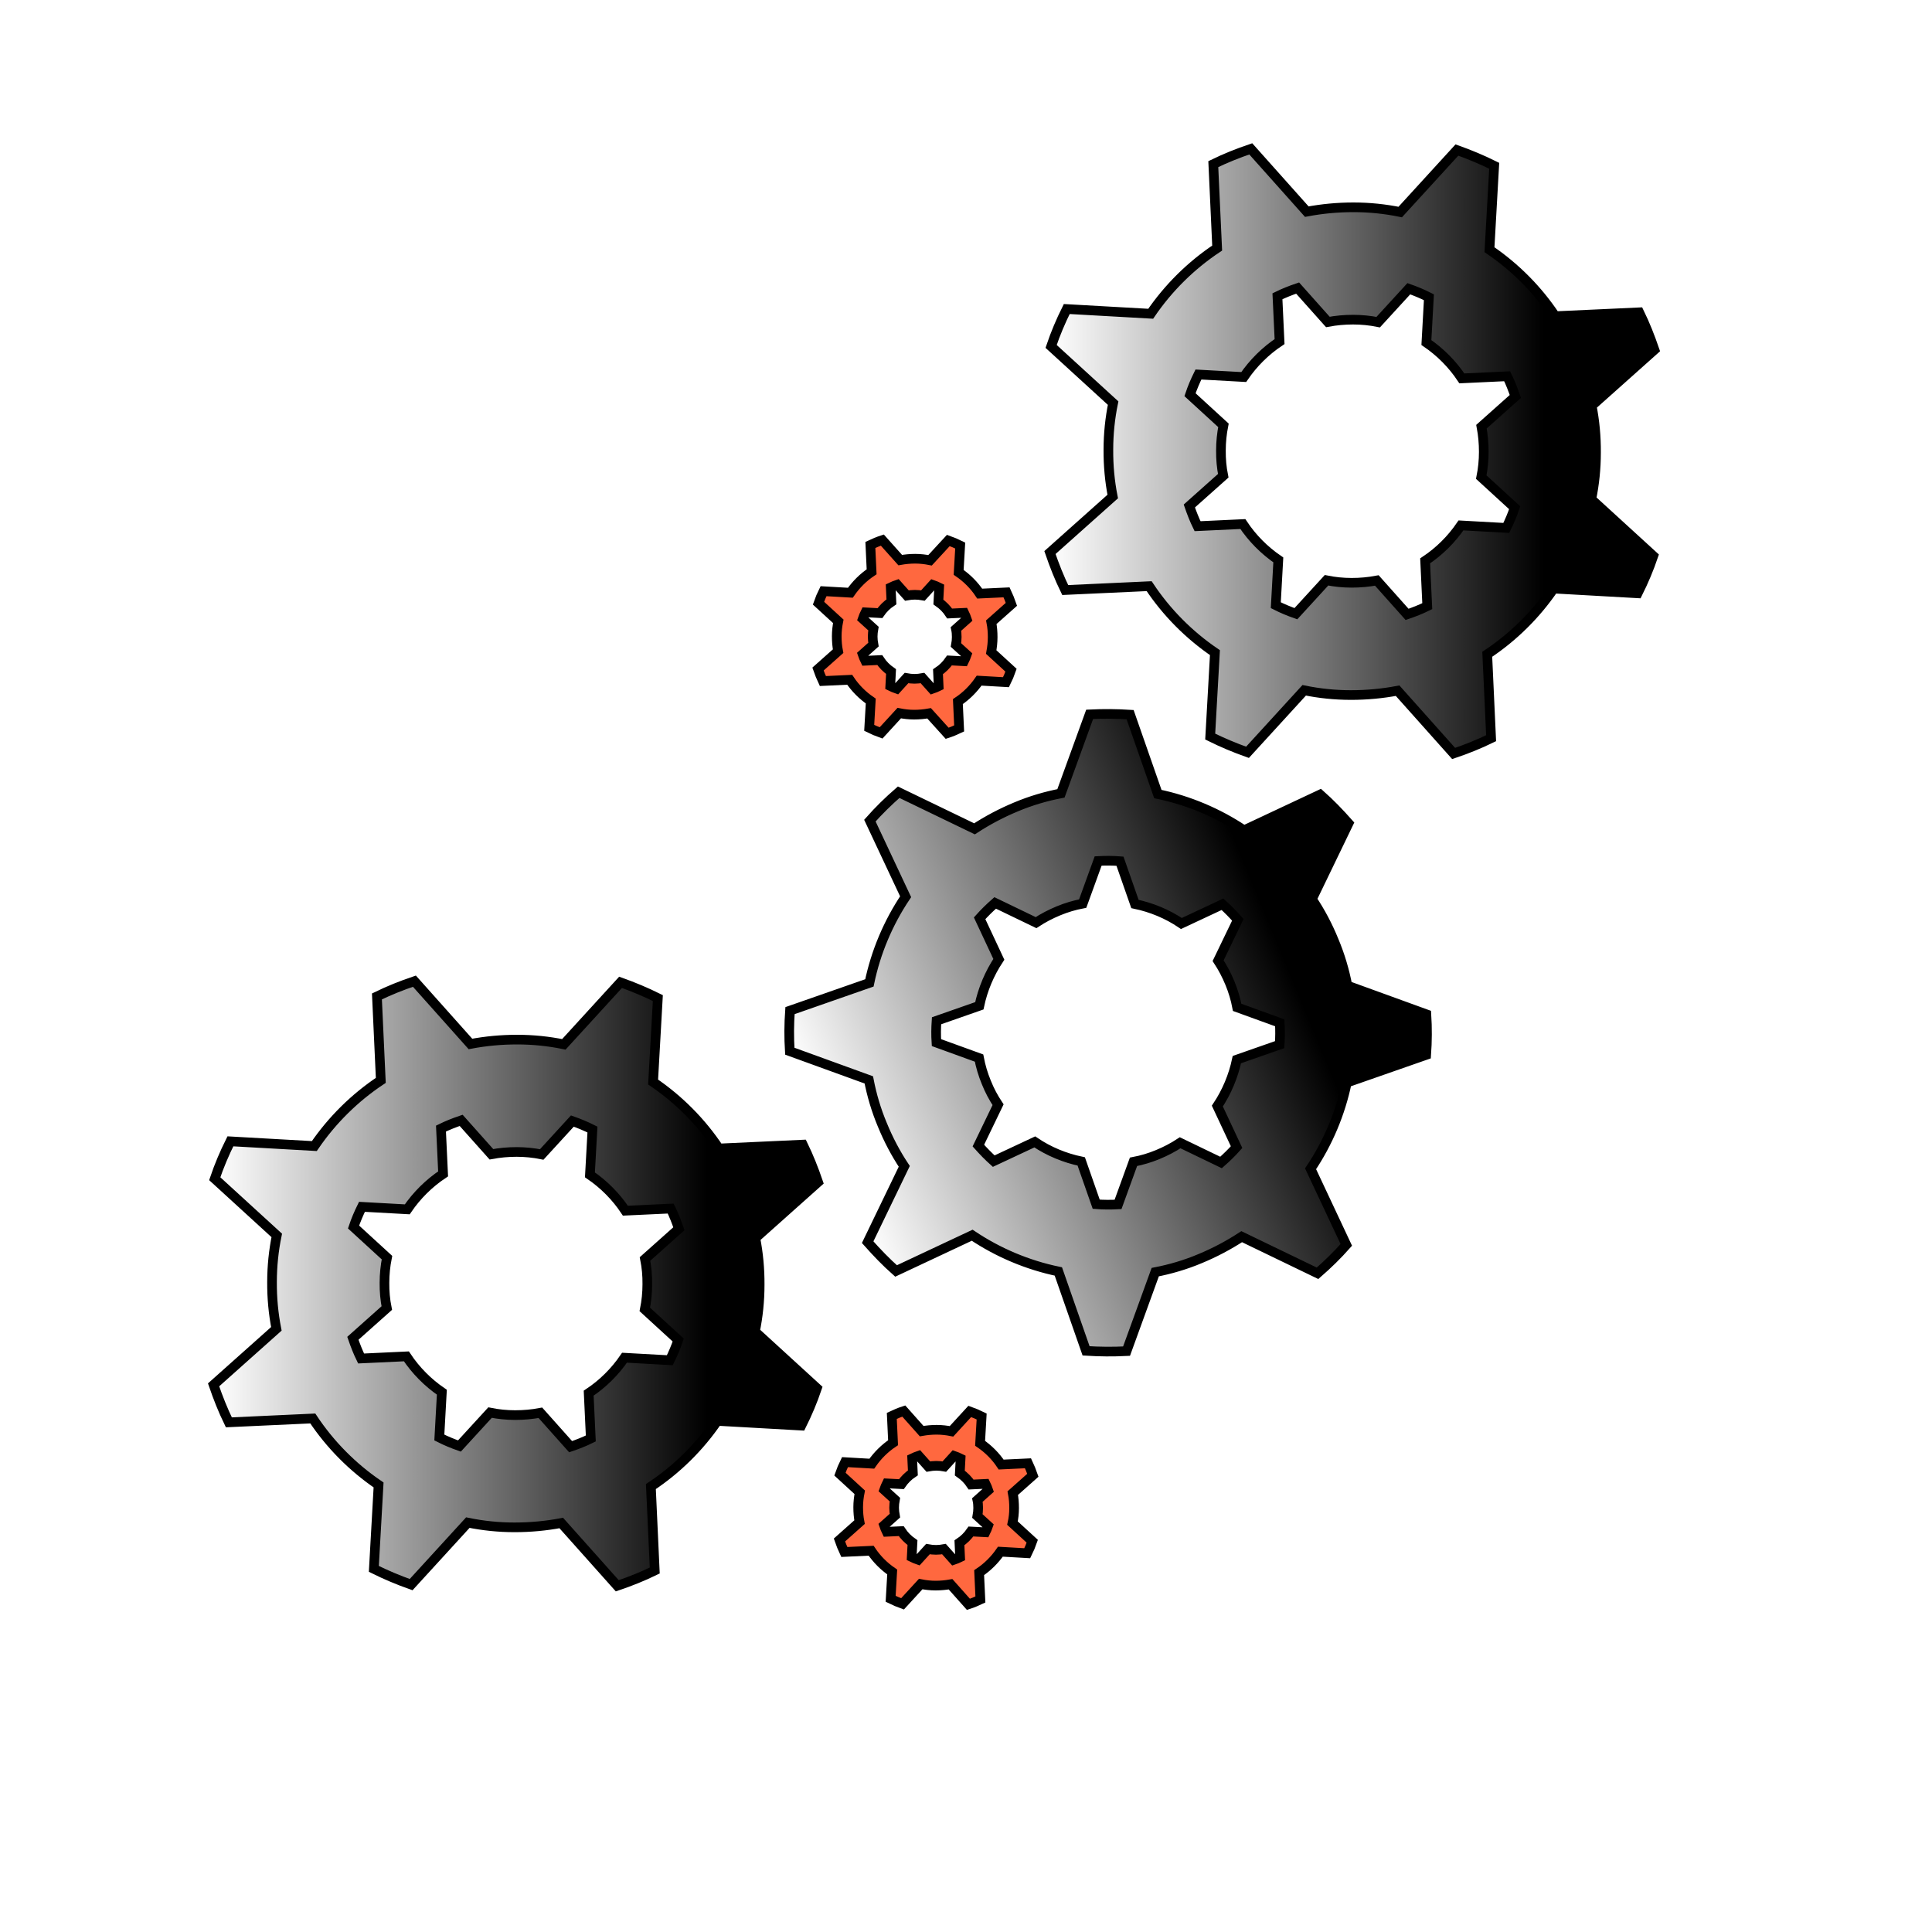
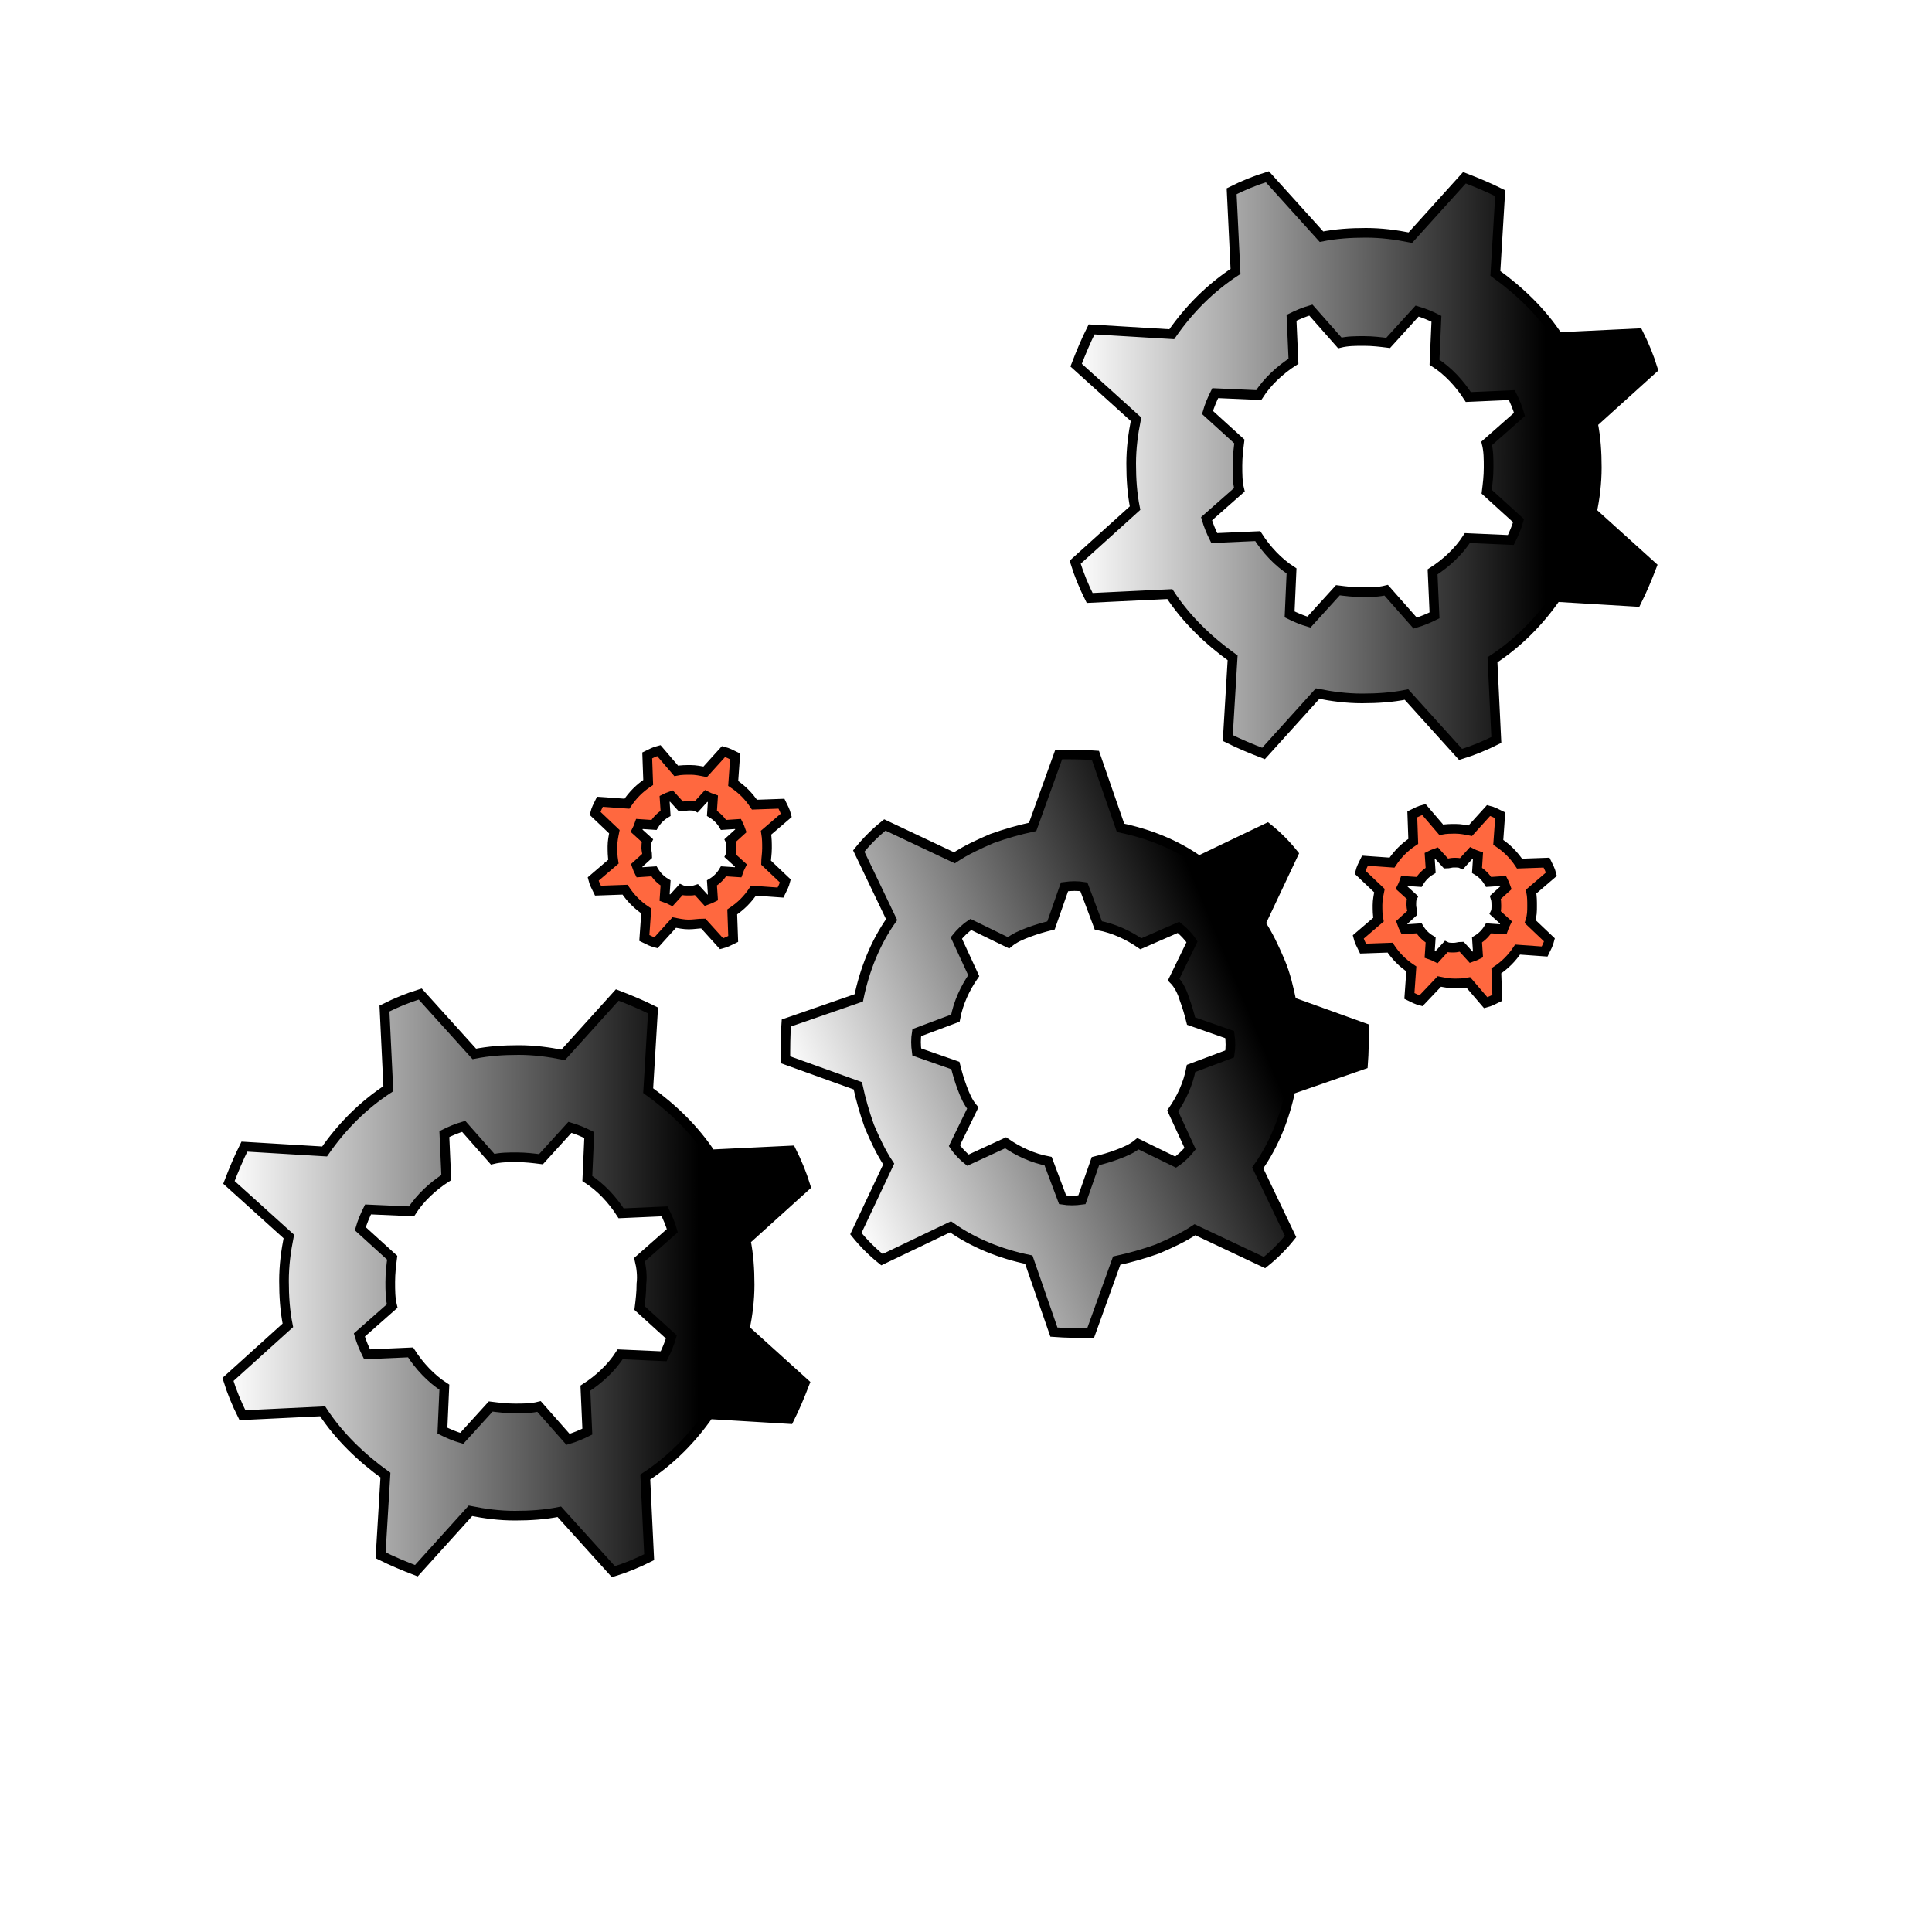
<svg xmlns="http://www.w3.org/2000/svg" version="1.1" id="Lager_1" x="0px" y="0px" viewBox="0 0 200 200" style="enable-background:new 0 0 200 200;" xml:space="preserve">
  <style type="text/css">
- 	.st0{fill:url(#SVGID_1_);stroke:#000000;stroke-miterlimit:10;}
- 	.st1{fill:url(#SVGID_00000029014639281640623920000011500854430502401690_);stroke:#000000;stroke-miterlimit:10;}
- 	.st2{fill:url(#SVGID_00000073713125709969393730000012223301536101174460_);stroke:#000000;stroke-miterlimit:10;}
- 	.st3{fill:#FF683F;stroke:#000000;stroke-miterlimit:10;}
+ 	.st0{fill:url(#big-wheel-one_00000088127940719098096070000005347437331559508924_);stroke:#000000;stroke-miterlimit:10;}
+ 	.st1{fill:url(#big-wheel-three_00000070828409022343289710000002879509847443308182_);stroke:#000000;stroke-miterlimit:10;}
+ 	.st2{fill:#FF683F;stroke:#000000;stroke-miterlimit:10;}
+ 	.st3{fill:url(#big-wheel-one_00000000930732818562176730000017197212158695772835_);stroke:#000000;stroke-miterlimit:10;}
</style>
  <g>
    <g>
      <g>
-         <linearGradient id="SVGID_1_" gradientUnits="userSpaceOnUse" x1="22.112" y1="67.135" x2="84.692" y2="67.135" gradientTransform="matrix(1 0 0 -1 0 200)">
+         <linearGradient id="big-wheel-one_00000053539867648340125630000016019892097487459504_" gradientUnits="userSpaceOnUse" x1="23.4" y1="167.2" x2="83.4" y2="167.2" gradientTransform="matrix(1 0 0 -1 0 300)">
          <stop offset="0" style="stop-color:#FFFFFF" />
          <stop offset="0.816" style="stop-color:#000000" />
        </linearGradient>
-         <path id="big-wheel-one" class="st0" d="M78.64,133.01c0.01-1.65-0.14-3.26-0.45-4.84l6.5-5.8c-0.46-1.34-0.97-2.63-1.58-3.88l-8.69,0.4     c-1.8-2.71-4.12-5.05-6.81-6.88l0.49-8.69c-1.25-0.62-2.54-1.16-3.86-1.63l-5.87,6.42c-1.56-0.32-3.18-0.49-4.83-0.49     c-1.65,0-3.26,0.15-4.84,0.45l-5.8-6.5c-1.33,0.45-2.63,0.97-3.88,1.58l0.4,8.69c-2.71,1.8-5.05,4.12-6.88,6.8l-8.69-0.49     c-0.62,1.24-1.17,2.54-1.62,3.87l6.42,5.87c-0.32,1.56-0.49,3.18-0.49,4.83c-0.01,1.66,0.14,3.26,0.45,4.84l-6.5,5.8     c0.46,1.34,0.97,2.63,1.58,3.88l8.69-0.4c1.8,2.71,4.12,5.05,6.81,6.88l-0.49,8.69c1.25,0.62,2.54,1.16,3.86,1.63l5.87-6.42     c1.56,0.32,3.18,0.49,4.83,0.49s3.26-0.15,4.84-0.45l5.8,6.5c1.33-0.45,2.63-0.97,3.88-1.58l-0.4-8.69     c2.71-1.8,5.05-4.12,6.88-6.8l8.69,0.49c0.62-1.24,1.17-2.54,1.62-3.87l-6.42-5.87C78.47,136.28,78.64,134.66,78.64,133.01z      M67.01,132.94c0,0.89-0.09,1.76-0.26,2.61l3.46,3.17c-0.24,0.72-0.54,1.42-0.87,2.09l-4.69-0.26c-0.99,1.45-2.25,2.7-3.71,3.67     l0.22,4.69c-0.67,0.33-1.38,0.61-2.09,0.85l-3.13-3.51c-0.85,0.16-1.72,0.24-2.61,0.24s-1.76-0.09-2.6-0.26l-3.17,3.46     c-0.71-0.25-1.41-0.54-2.08-0.88l0.26-4.69c-1.45-0.99-2.7-2.25-3.67-3.71l-4.69,0.22c-0.33-0.67-0.6-1.37-0.85-2.09l3.51-3.13     c-0.17-0.85-0.25-1.72-0.24-2.61c0-0.89,0.09-1.76,0.26-2.61l-3.46-3.17c0.24-0.72,0.54-1.42,0.87-2.09l4.69,0.26     c0.99-1.45,2.25-2.7,3.71-3.67l-0.22-4.69c0.67-0.33,1.38-0.61,2.09-0.85l3.13,3.51c0.85-0.16,1.72-0.24,2.61-0.24     s1.76,0.09,2.6,0.26l3.17-3.46c0.71,0.25,1.41,0.54,2.08,0.88l-0.26,4.69c1.45,0.99,2.7,2.25,3.67,3.71l4.69-0.22     c0.33,0.67,0.6,1.37,0.85,2.09l-3.51,3.13C66.94,131.18,67.02,132.05,67.01,132.94z" />
+         <path id="big-wheel-one" style="fill:url(#big-wheel-one_00000053539867648340125630000016019892097487459504_);stroke:#000000;stroke-miterlimit:10;" d="     M77.6,133c0-1.6-0.1-3.1-0.4-4.6l6.2-5.6c-0.4-1.3-0.9-2.5-1.5-3.7l-8.3,0.4c-1.7-2.6-4-4.8-6.5-6.6l0.5-8.3     c-1.2-0.6-2.4-1.1-3.7-1.6l-5.6,6.2c-1.5-0.3-3-0.5-4.6-0.5s-3.1,0.1-4.6,0.4l-5.6-6.2c-1.3,0.4-2.5,0.9-3.7,1.5l0.4,8.3     c-2.6,1.7-4.8,3.9-6.6,6.5l-8.3-0.5c-0.6,1.2-1.1,2.4-1.6,3.7l6.2,5.6c-0.3,1.5-0.5,3-0.5,4.6s0.1,3.1,0.4,4.6l-6.2,5.6     c0.4,1.3,0.9,2.5,1.5,3.7l8.3-0.4c1.7,2.6,4,4.8,6.5,6.6l-0.5,8.3c1.2,0.6,2.4,1.1,3.7,1.6l5.6-6.2c1.5,0.3,3,0.5,4.6,0.5     s3.1-0.1,4.6-0.4l5.6,6.2c1.3-0.4,2.5-0.9,3.7-1.5l-0.4-8.3c2.6-1.7,4.8-3.9,6.6-6.5l8.3,0.5c0.6-1.2,1.1-2.4,1.6-3.7l-6.2-5.6     C77.4,136.1,77.6,134.6,77.6,133z M66.4,132.9c0,0.9-0.1,1.7-0.2,2.5l3.3,3c-0.2,0.7-0.5,1.4-0.8,2l-4.5-0.2     c-0.9,1.4-2.2,2.6-3.6,3.5l0.2,4.5c-0.6,0.3-1.3,0.6-2,0.8l-3-3.4c-0.8,0.2-1.6,0.2-2.5,0.2s-1.7-0.1-2.5-0.2l-3,3.3     c-0.7-0.2-1.4-0.5-2-0.8l0.2-4.5c-1.4-0.9-2.6-2.2-3.5-3.6l-4.5,0.2c-0.3-0.6-0.6-1.3-0.8-2l3.4-3c-0.2-0.8-0.2-1.6-0.2-2.5     s0.1-1.7,0.2-2.5l-3.3-3c0.2-0.7,0.5-1.4,0.8-2l4.5,0.2c0.9-1.4,2.2-2.6,3.6-3.5l-0.2-4.5c0.6-0.3,1.3-0.6,2-0.8l3,3.4     c0.8-0.2,1.6-0.2,2.5-0.2s1.7,0.1,2.5,0.2l3-3.3c0.7,0.2,1.4,0.5,2,0.8l-0.2,4.5c1.4,0.9,2.6,2.2,3.5,3.6l4.5-0.2     c0.3,0.6,0.6,1.3,0.8,2l-3.4,3C66.4,131.2,66.5,132.1,66.4,132.9z" />
      </g>
    </g>
    <g>
      <g>
        <g>
-           <linearGradient id="SVGID_00000134250150067896462620000002445347047377955747_" gradientUnits="userSpaceOnUse" x1="103.606" y1="76.472" x2="166.188" y2="76.472" gradientTransform="matrix(0.9239 -0.3827 -0.3827 -0.9239 19.3428 229.1904)">
+           <linearGradient id="big-wheel-three_00000009586657670160778010000002435778517878455937_" gradientUnits="userSpaceOnUse" x1="111.08" y1="251.768" x2="171.08" y2="251.768" gradientTransform="matrix(1 0 0 -1 0 300)">
            <stop offset="0" style="stop-color:#FFFFFF" />
            <stop offset="0.816" style="stop-color:#000000" />
          </linearGradient>
-           <path id="big-wheel-two" style="fill:url(#SVGID_00000134250150067896462620000002445347047377955747_);stroke:#000000;stroke-miterlimit:10;" d="      M138.08,97.38c-0.62-1.53-1.38-2.96-2.27-4.3l3.79-7.85c-0.94-1.06-1.9-2.06-2.94-2.98l-7.88,3.7c-2.7-1.81-5.74-3.09-8.92-3.75      l-2.87-8.22c-1.39-0.09-2.79-0.1-4.19-0.03l-2.97,8.18c-1.56,0.3-3.13,0.76-4.65,1.4c-1.52,0.63-2.95,1.39-4.3,2.27l-7.85-3.79      c-1.06,0.92-2.06,1.9-2.98,2.94l3.7,7.88c-1.81,2.7-3.09,5.74-3.75,8.92l-8.22,2.87c-0.1,1.38-0.11,2.79-0.02,4.2l8.18,2.97      c0.3,1.56,0.76,3.13,1.4,4.65c0.63,1.54,1.38,2.96,2.27,4.3l-3.79,7.85c0.94,1.06,1.9,2.06,2.94,2.98l7.88-3.7      c2.7,1.81,5.74,3.09,8.92,3.75l2.87,8.22c1.39,0.09,2.79,0.1,4.19,0.03l2.97-8.18c1.56-0.3,3.13-0.76,4.65-1.4      c1.52-0.63,2.95-1.39,4.3-2.27l7.85,3.79c1.06-0.92,2.06-1.9,2.98-2.94l-3.7-7.88c1.81-2.7,3.09-5.74,3.75-8.92l8.22-2.87      c0.1-1.38,0.11-2.79,0.02-4.2l-8.18-2.97C139.18,100.46,138.72,98.9,138.08,97.38z M127.32,101.77      c0.34,0.82,0.59,1.67,0.75,2.51l4.41,1.6c0.05,0.76,0.04,1.52-0.01,2.26l-4.43,1.55c-0.36,1.71-1.05,3.35-2.02,4.81l1.99,4.25      c-0.5,0.56-1.04,1.09-1.61,1.59l-4.23-2.04c-0.73,0.48-1.5,0.88-2.32,1.22s-1.66,0.59-2.51,0.75l-1.6,4.41      c-0.75,0.04-1.51,0.04-2.26-0.02l-1.55-4.43c-1.72-0.36-3.36-1.04-4.81-2.02l-4.25,1.99c-0.56-0.5-1.08-1.04-1.59-1.61      l2.04-4.23c-0.48-0.72-0.89-1.49-1.22-2.32c-0.34-0.82-0.59-1.67-0.75-2.51l-4.41-1.6c-0.05-0.76-0.04-1.52,0.01-2.26l4.43-1.55      c0.36-1.71,1.05-3.35,2.02-4.81l-1.99-4.25c0.5-0.56,1.04-1.09,1.61-1.59l4.23,2.04c0.73-0.48,1.5-0.88,2.32-1.22      s1.66-0.59,2.51-0.75l1.6-4.41c0.75-0.04,1.51-0.04,2.26,0.02l1.55,4.43c1.72,0.36,3.36,1.04,4.81,2.02l4.25-1.99      c0.56,0.5,1.08,1.03,1.59,1.61l-2.04,4.23C126.57,100.17,126.98,100.94,127.32,101.77z" />
+           <path id="big-wheel-three" style="fill:url(#big-wheel-three_00000009586657670160778010000002435778517878455937_);stroke:#000000;stroke-miterlimit:10;" d="      M165.3,48.4c0-1.6-0.1-3.1-0.4-4.6l6.2-5.6c-0.4-1.3-0.9-2.5-1.5-3.7l-8.3,0.4c-1.7-2.6-4-4.8-6.5-6.6l0.5-8.3      c-1.2-0.6-2.4-1.1-3.7-1.6l-5.6,6.2c-1.5-0.3-3-0.5-4.6-0.5s-3.1,0.1-4.6,0.4l-5.6-6.2c-1.3,0.4-2.5,0.9-3.7,1.5l0.4,8.3      c-2.6,1.7-4.8,3.9-6.6,6.5l-8.3-0.5c-0.6,1.2-1.1,2.4-1.6,3.7l6.2,5.6c-0.3,1.5-0.5,3-0.5,4.6s0.1,3.1,0.4,4.6l-6.2,5.6      c0.4,1.3,0.9,2.5,1.5,3.7l8.3-0.4c1.7,2.6,4,4.8,6.5,6.6l-0.5,8.3c1.2,0.6,2.4,1.1,3.7,1.6l5.6-6.2c1.5,0.3,3,0.5,4.6,0.5      s3.1-0.1,4.6-0.4l5.6,6.2c1.3-0.4,2.5-0.9,3.7-1.5l-0.4-8.3c2.6-1.7,4.8-3.9,6.6-6.5l8.3,0.5c0.6-1.2,1.1-2.4,1.6-3.7l-6.2-5.6      C165.1,51.6,165.3,50,165.3,48.4z M154.1,48.4c0,0.9-0.1,1.7-0.2,2.5l3.3,3c-0.2,0.7-0.5,1.4-0.8,2l-4.5-0.2      c-0.9,1.4-2.2,2.6-3.6,3.5l0.2,4.5c-0.6,0.3-1.3,0.6-2,0.8l-3-3.4c-0.8,0.2-1.6,0.2-2.5,0.2s-1.7-0.1-2.5-0.2l-3,3.3      c-0.7-0.2-1.4-0.5-2-0.8l0.2-4.5c-1.4-0.9-2.6-2.2-3.5-3.6l-4.5,0.2c-0.3-0.6-0.6-1.3-0.8-2l3.4-3c-0.2-0.8-0.2-1.6-0.2-2.5      s0.1-1.7,0.2-2.5l-3.3-3c0.2-0.7,0.5-1.4,0.8-2l4.5,0.2c0.9-1.4,2.2-2.6,3.6-3.5l-0.2-4.5c0.6-0.3,1.3-0.6,2-0.8l3,3.4      c0.8-0.2,1.6-0.2,2.5-0.2s1.7,0.1,2.5,0.2l3-3.3c0.7,0.2,1.4,0.5,2,0.8l-0.2,4.5c1.4,0.9,2.6,2.2,3.5,3.6l4.5-0.2      c0.3,0.6,0.6,1.3,0.8,2l-3.4,3C154.1,46.7,154.1,47.5,154.1,48.4z" />
        </g>
      </g>
    </g>
    <g>
      <g>
        <g>
-           <linearGradient id="SVGID_00000165939174936874590820000008643390378469752749_" gradientUnits="userSpaceOnUse" x1="108.685" y1="153.295" x2="171.265" y2="153.295" gradientTransform="matrix(1 0 0 -1 0 200)">
-             <stop offset="0" style="stop-color:#FFFFFF" />
-             <stop offset="0.816" style="stop-color:#000000" />
-           </linearGradient>
-           <path id="big-wheel-three" style="fill:url(#SVGID_00000165939174936874590820000008643390378469752749_);stroke:#000000;stroke-miterlimit:10;" d="      M165.22,46.85c0.01-1.65-0.14-3.26-0.45-4.84l6.5-5.8c-0.46-1.34-0.97-2.63-1.58-3.88l-8.69,0.4c-1.8-2.71-4.12-5.05-6.81-6.88      l0.49-8.69c-1.25-0.62-2.54-1.16-3.86-1.63l-5.87,6.42c-1.56-0.32-3.18-0.49-4.83-0.49c-1.65,0-3.26,0.15-4.84,0.45l-5.8-6.5      c-1.33,0.45-2.63,0.97-3.88,1.58l0.4,8.69c-2.71,1.8-5.05,4.12-6.88,6.8l-8.69-0.49c-0.62,1.24-1.17,2.54-1.62,3.87l6.42,5.87      c-0.32,1.56-0.49,3.18-0.49,4.83c-0.01,1.66,0.14,3.26,0.45,4.84l-6.5,5.8c0.46,1.34,0.97,2.63,1.58,3.88l8.69-0.4      c1.8,2.71,4.12,5.05,6.81,6.88l-0.49,8.69c1.25,0.62,2.54,1.16,3.86,1.63l5.87-6.42c1.56,0.32,3.18,0.49,4.83,0.49      c1.65,0,3.26-0.15,4.84-0.45l5.8,6.5c1.33-0.45,2.63-0.97,3.88-1.58l-0.4-8.69c2.71-1.8,5.05-4.12,6.88-6.8l8.69,0.49      c0.62-1.24,1.17-2.54,1.62-3.87l-6.42-5.87C165.05,50.12,165.22,48.5,165.22,46.85z M153.6,46.78c0,0.89-0.09,1.76-0.26,2.61      l3.46,3.17c-0.24,0.72-0.54,1.42-0.87,2.09l-4.69-0.26c-0.99,1.45-2.25,2.7-3.71,3.67l0.22,4.69c-0.67,0.33-1.38,0.61-2.09,0.85      l-3.13-3.51c-0.85,0.16-1.72,0.24-2.61,0.24s-1.76-0.09-2.6-0.26l-3.17,3.46c-0.71-0.25-1.41-0.54-2.08-0.88l0.26-4.69      c-1.45-0.99-2.7-2.25-3.67-3.71l-4.69,0.22c-0.33-0.67-0.6-1.37-0.85-2.09l3.51-3.13c-0.17-0.85-0.25-1.72-0.24-2.61      c0-0.89,0.09-1.76,0.26-2.61l-3.46-3.17c0.24-0.72,0.54-1.42,0.87-2.09l4.69,0.26c0.99-1.45,2.25-2.7,3.71-3.67l-0.22-4.69      c0.67-0.33,1.38-0.61,2.09-0.85l3.13,3.51c0.85-0.16,1.72-0.24,2.61-0.24s1.76,0.09,2.6,0.26l3.17-3.46      c0.71,0.25,1.41,0.54,2.08,0.88l-0.26,4.69c1.45,0.99,2.7,2.25,3.67,3.71l4.69-0.22c0.33,0.67,0.6,1.37,0.85,2.09l-3.51,3.13      C153.52,45.02,153.6,45.89,153.6,46.78z" />
+           <path id="small-wheel-one" class="st2" d="M79.4,87.8c0-0.5,0-1-0.1-1.6l2.1-1.8c-0.1-0.4-0.3-0.8-0.5-1.2l-2.8,0.1      c-0.6-0.9-1.3-1.6-2.2-2.2l0.2-2.8c-0.4-0.2-0.8-0.4-1.2-0.5L73,79.9c-0.5-0.1-1-0.2-1.5-0.2s-1,0-1.5,0.1l-1.8-2.1      c-0.4,0.1-0.8,0.3-1.2,0.5l0.1,2.8c-0.9,0.6-1.6,1.3-2.2,2.2L62.1,83c-0.2,0.4-0.4,0.8-0.5,1.2l2,1.9c-0.1,0.5-0.2,1-0.2,1.5      s0,1,0.1,1.6L61.4,91c0.1,0.4,0.3,0.8,0.5,1.2l2.8-0.1c0.6,0.9,1.3,1.6,2.2,2.2l-0.2,2.8c0.4,0.2,0.8,0.4,1.2,0.5l1.9-2.1      c0.5,0.1,1,0.2,1.5,0.2s1-0.1,1.5-0.1l1.9,2.1c0.4-0.1,0.8-0.3,1.2-0.5l-0.1-2.8c0.9-0.6,1.6-1.3,2.2-2.2l2.8,0.2      c0.2-0.4,0.4-0.8,0.5-1.2l-2-1.9C79.3,88.9,79.4,88.4,79.4,87.8z M75.7,87.8c0,0.3,0,0.6-0.1,0.8l1.1,1      c-0.1,0.2-0.2,0.4-0.3,0.7l-1.5-0.1c-0.3,0.5-0.7,0.9-1.2,1.2l0.1,1.5c-0.2,0.1-0.4,0.2-0.7,0.3l-1-1.1      c-0.3,0.1-0.5,0.1-0.8,0.1s-0.6,0-0.8-0.1l-1,1.1c-0.2-0.1-0.4-0.2-0.7-0.3l0.1-1.5c-0.5-0.3-0.9-0.7-1.2-1.2l-1.5,0.1      c-0.1-0.2-0.2-0.4-0.3-0.7l1.1-1c0-0.3-0.1-0.6-0.1-0.8s0-0.6,0.1-0.8l-1.1-1c0.1-0.2,0.2-0.4,0.3-0.7l1.5,0.1      c0.3-0.5,0.7-0.9,1.2-1.2l-0.1-1.5c0.2-0.1,0.4-0.2,0.7-0.3l1,1.1c0.3,0,0.5-0.1,0.8-0.1s0.6,0,0.8,0.1l1-1.1      c0.2,0.1,0.4,0.2,0.7,0.3l-0.1,1.5c0.5,0.3,0.9,0.7,1.2,1.2l1.5-0.1c0.1,0.2,0.2,0.4,0.3,0.7l-1.1,1      C75.7,87.2,75.7,87.5,75.7,87.8z" />
        </g>
      </g>
    </g>
    <g>
      <g>
        <g>
-           <path id="small-wheel-one" class="st3" d="M102.76,65.96c0-0.53-0.04-1.04-0.14-1.55l2.08-1.85c-0.15-0.43-0.31-0.84-0.5-1.24l-2.78,0.13      c-0.58-0.87-1.32-1.61-2.18-2.2l0.16-2.78c-0.4-0.2-0.81-0.37-1.23-0.52L96.28,58c-0.5-0.1-1.02-0.16-1.54-0.16      c-0.53,0-1.04,0.05-1.55,0.14l-1.85-2.07c-0.43,0.14-0.84,0.31-1.24,0.5l0.13,2.78c-0.87,0.58-1.61,1.32-2.2,2.17l-2.78-0.16      c-0.2,0.4-0.37,0.81-0.52,1.24l2.05,1.88c-0.1,0.5-0.16,1.02-0.16,1.54c0,0.53,0.04,1.04,0.14,1.55l-2.08,1.85      c0.15,0.43,0.31,0.84,0.5,1.24l2.78-0.13c0.58,0.87,1.32,1.61,2.18,2.2l-0.16,2.78c0.4,0.2,0.81,0.37,1.23,0.52l1.88-2.05      c0.5,0.1,1.02,0.16,1.54,0.16c0.53,0,1.04-0.05,1.55-0.14l1.87,2.07c0.43-0.14,0.84-0.31,1.24-0.5l-0.13-2.78      c0.87-0.58,1.61-1.32,2.2-2.17l2.78,0.16c0.2-0.4,0.37-0.81,0.52-1.24l-2.05-1.88C102.7,67,102.76,66.49,102.76,65.96z       M99.04,65.94c0,0.28-0.03,0.56-0.08,0.83l1.11,1.01c-0.08,0.23-0.17,0.45-0.28,0.67l-1.5-0.08c-0.32,0.46-0.72,0.86-1.19,1.17      l0.07,1.5c-0.22,0.11-0.44,0.19-0.67,0.27l-1-1.12c-0.27,0.05-0.55,0.08-0.83,0.08s-0.56-0.03-0.83-0.08l-1.01,1.11      c-0.23-0.08-0.45-0.17-0.67-0.28l0.08-1.5c-0.46-0.32-0.86-0.72-1.17-1.19l-1.5,0.07c-0.11-0.22-0.19-0.44-0.27-0.67l1.12-1      c-0.05-0.27-0.08-0.55-0.08-0.83s0.03-0.56,0.08-0.83l-1.11-1.01c0.08-0.23,0.17-0.45,0.28-0.67l1.5,0.08      c0.32-0.46,0.72-0.86,1.19-1.17l-0.07-1.5c0.22-0.11,0.44-0.19,0.67-0.27l1,1.12c0.27-0.05,0.55-0.08,0.83-0.08      s0.56,0.03,0.83,0.08l1.01-1.11c0.23,0.08,0.45,0.17,0.67,0.28l-0.08,1.5c0.46,0.32,0.86,0.72,1.17,1.19l1.5-0.07      c0.11,0.22,0.19,0.44,0.27,0.67l-1.12,1C99.02,65.38,99.04,65.65,99.04,65.94z" />
+           <path id="small-wheel-two" class="st2" d="M158.6,93.8c0-0.5,0-1-0.1-1.5l2.1-1.8c-0.1-0.4-0.3-0.8-0.5-1.2l-2.8,0.1      c-0.6-0.9-1.3-1.6-2.2-2.2l0.2-2.8c-0.4-0.2-0.8-0.4-1.2-0.5l-1.9,2.1c-0.5-0.1-1-0.2-1.5-0.2s-1,0-1.5,0.1l-1.8-2.1      c-0.4,0.1-0.8,0.3-1.2,0.5l0.1,2.8c-0.9,0.6-1.6,1.3-2.2,2.2l-2.8-0.2c-0.2,0.4-0.4,0.8-0.5,1.2l2,1.9c-0.1,0.5-0.2,1-0.2,1.5      s0,1,0.1,1.5l-2.1,1.8c0.1,0.4,0.3,0.8,0.5,1.2l2.8-0.1c0.6,0.9,1.3,1.6,2.2,2.2l-0.2,2.8c0.4,0.2,0.8,0.4,1.2,0.5l1.9-2      c0.5,0.1,1,0.2,1.5,0.2s1,0,1.5-0.1l1.8,2.1c0.4-0.1,0.8-0.3,1.2-0.5l-0.1-2.8c0.9-0.6,1.6-1.3,2.2-2.2l2.8,0.2      c0.2-0.4,0.4-0.8,0.5-1.2l-2-1.9C158.6,94.8,158.6,94.3,158.6,93.8z M154.9,93.7c0,0.3,0,0.6-0.1,0.8l1.1,1      c-0.1,0.2-0.2,0.4-0.3,0.7l-1.5-0.1c-0.3,0.5-0.7,0.9-1.2,1.2l0.1,1.5c-0.2,0.1-0.4,0.2-0.7,0.3l-1-1.1c-0.3,0-0.5,0.1-0.8,0.1      s-0.6,0-0.8-0.1l-1,1.1c-0.2-0.1-0.4-0.2-0.7-0.3l0.1-1.5c-0.5-0.3-0.9-0.7-1.2-1.2l-1.5,0.1c-0.1-0.2-0.2-0.4-0.3-0.7l1.1-1      c0-0.3-0.1-0.5-0.1-0.8s0-0.6,0.1-0.8l-1.1-1c0.1-0.2,0.2-0.4,0.3-0.7l1.5,0.1c0.3-0.5,0.7-0.9,1.2-1.2l-0.1-1.5      c0.2-0.1,0.4-0.2,0.7-0.3l1,1.1c0.3,0,0.5-0.1,0.8-0.1s0.6,0,0.8,0.1l1-1.1c0.2,0.1,0.4,0.2,0.7,0.3l-0.1,1.5      c0.5,0.3,0.9,0.7,1.2,1.2l1.5-0.1c0.1,0.2,0.2,0.4,0.3,0.7l-1.1,1C154.9,93.2,154.9,93.5,154.9,93.7z" />
        </g>
      </g>
    </g>
    <g>
      <g>
-         <g>
-           <path id="small-wheel-two" class="st3" d="M104.98,156.12c0-0.53-0.04-1.04-0.14-1.55l2.08-1.85c-0.15-0.43-0.31-0.84-0.5-1.24l-2.78,0.13      c-0.58-0.87-1.32-1.61-2.18-2.2l0.16-2.78c-0.4-0.2-0.81-0.37-1.23-0.52l-1.89,2.06c-0.5-0.1-1.02-0.16-1.54-0.16      c-0.53,0-1.04,0.05-1.55,0.14l-1.85-2.08c-0.43,0.14-0.84,0.31-1.24,0.5l0.13,2.78c-0.87,0.58-1.61,1.32-2.2,2.17l-2.78-0.16      c-0.2,0.4-0.37,0.81-0.52,1.24l2.05,1.88c-0.1,0.5-0.16,1.02-0.16,1.54c0,0.53,0.04,1.04,0.14,1.55l-2.08,1.85      c0.15,0.43,0.31,0.84,0.5,1.24l2.78-0.13c0.58,0.87,1.32,1.61,2.18,2.2l-0.16,2.78c0.4,0.2,0.81,0.37,1.23,0.52l1.88-2.05      c0.5,0.1,1.02,0.16,1.54,0.16c0.53,0,1.04-0.05,1.55-0.14l1.85,2.08c0.43-0.14,0.84-0.31,1.24-0.5l-0.13-2.78      c0.87-0.58,1.61-1.32,2.2-2.17l2.78,0.16c0.2-0.4,0.37-0.81,0.52-1.24l-2.05-1.88C104.92,157.18,104.98,156.65,104.98,156.12z       M101.26,156.11c0,0.28-0.03,0.56-0.08,0.83l1.11,1.01c-0.08,0.23-0.17,0.45-0.28,0.67l-1.5-0.08      c-0.32,0.46-0.72,0.86-1.19,1.17l0.07,1.5c-0.22,0.11-0.44,0.19-0.67,0.27l-1-1.12c-0.27,0.05-0.55,0.08-0.83,0.08      s-0.56-0.03-0.83-0.08l-1.01,1.11c-0.23-0.08-0.45-0.17-0.67-0.28l0.08-1.5c-0.46-0.32-0.86-0.72-1.17-1.19l-1.5,0.07      c-0.11-0.22-0.19-0.44-0.27-0.67l1.12-1c-0.05-0.27-0.08-0.55-0.08-0.83s0.03-0.56,0.08-0.83l-1.11-1.01      c0.08-0.23,0.17-0.45,0.28-0.67l1.5,0.08c0.32-0.46,0.72-0.86,1.19-1.17l-0.07-1.5c0.22-0.11,0.44-0.19,0.67-0.27l1,1.12      c0.27-0.05,0.55-0.08,0.83-0.08s0.56,0.03,0.83,0.08l1.01-1.11c0.23,0.08,0.45,0.17,0.67,0.28l-0.08,1.5      c0.46,0.32,0.86,0.72,1.17,1.19l1.5-0.07c0.11,0.22,0.19,0.44,0.27,0.67l-1.12,1C101.24,155.55,101.26,155.83,101.26,156.11z" />
-         </g>
+         <linearGradient id="big-wheel-one_00000141430608088336865990000010297325361443178404_" gradientUnits="userSpaceOnUse" x1="82.483" y1="193.849" x2="139.377" y2="193.849" gradientTransform="matrix(0.9239 -0.3827 -0.3827 -0.9239 82.9092 329.6127)">
+           <stop offset="0" style="stop-color:#FFFFFF" />
+           <stop offset="0.816" style="stop-color:#000000" />
+         </linearGradient>
+         <path id="big-wheel-one_00000125603176322069761770000007428513749202433691_" style="fill:url(#big-wheel-one_00000141430608088336865990000010297325361443178404_);stroke:#000000;stroke-miterlimit:10;" d="     M132.5,99.5c-0.6-1.4-1.2-2.7-2-3.9l3.4-7.2c-0.8-1-1.7-1.9-2.7-2.7l-7.1,3.4c-2.4-1.7-5.2-2.8-8.1-3.4l-2.6-7.5     c-1.3-0.1-2.5-0.1-3.8-0.1l-2.7,7.5c-1.4,0.3-2.8,0.7-4.2,1.2c-1.4,0.6-2.7,1.2-3.9,2l-7.2-3.4c-1,0.8-1.9,1.7-2.7,2.7l3.4,7.1     c-1.7,2.4-2.8,5.2-3.4,8.1l-7.5,2.6c-0.1,1.3-0.1,2.5-0.1,3.8l7.5,2.7c0.3,1.4,0.7,2.8,1.2,4.2c0.6,1.4,1.2,2.7,2,3.9l-3.4,7.2     c0.8,1,1.7,1.9,2.7,2.7l7.1-3.4c2.4,1.7,5.2,2.8,8.1,3.4l2.6,7.5c1.3,0.1,2.5,0.1,3.8,0.1l2.7-7.5c1.4-0.3,2.8-0.7,4.2-1.2     c1.4-0.6,2.7-1.2,3.9-2l7.2,3.4c1-0.8,1.9-1.7,2.7-2.7l-3.4-7.1c1.7-2.4,2.8-5.2,3.4-8.1l7.5-2.6c0.1-1.3,0.1-2.5,0.1-3.8     l-7.5-2.7C133.4,102.3,133.1,100.9,132.5,99.5z M122.6,103.4c0.3,0.8,0.5,1.5,0.7,2.3l4,1.4c0.1,0.7,0.1,1.4,0,2l-4,1.5     c-0.3,1.6-1,3.1-1.9,4.4l1.8,3.9c-0.4,0.5-0.9,1-1.5,1.4l-3.9-1.9c-0.6,0.5-1.3,0.8-2.1,1.1s-1.5,0.5-2.3,0.7l-1.4,4     c-0.7,0.1-1.4,0.1-2,0l-1.5-4c-1.6-0.3-3.1-1-4.4-1.9l-3.9,1.8c-0.5-0.4-1-0.9-1.4-1.5l1.9-3.9c-0.5-0.6-0.8-1.3-1.1-2.1     c-0.3-0.8-0.5-1.5-0.7-2.3l-4-1.4c-0.1-0.7-0.1-1.4,0-2l4-1.5c0.3-1.6,1-3.1,1.9-4.4l-1.8-3.9c0.4-0.5,0.9-1,1.5-1.4l3.9,1.9     c0.6-0.5,1.3-0.8,2.1-1.1c0.8-0.3,1.5-0.5,2.3-0.7l1.4-4c0.7-0.1,1.4-0.1,2,0l1.5,4c1.6,0.3,3.1,1,4.4,1.9L122,96     c0.5,0.4,1,0.9,1.4,1.5l-1.9,3.9C122,101.9,122.4,102.7,122.6,103.4z" />
      </g>
    </g>
  </g>
</svg>
